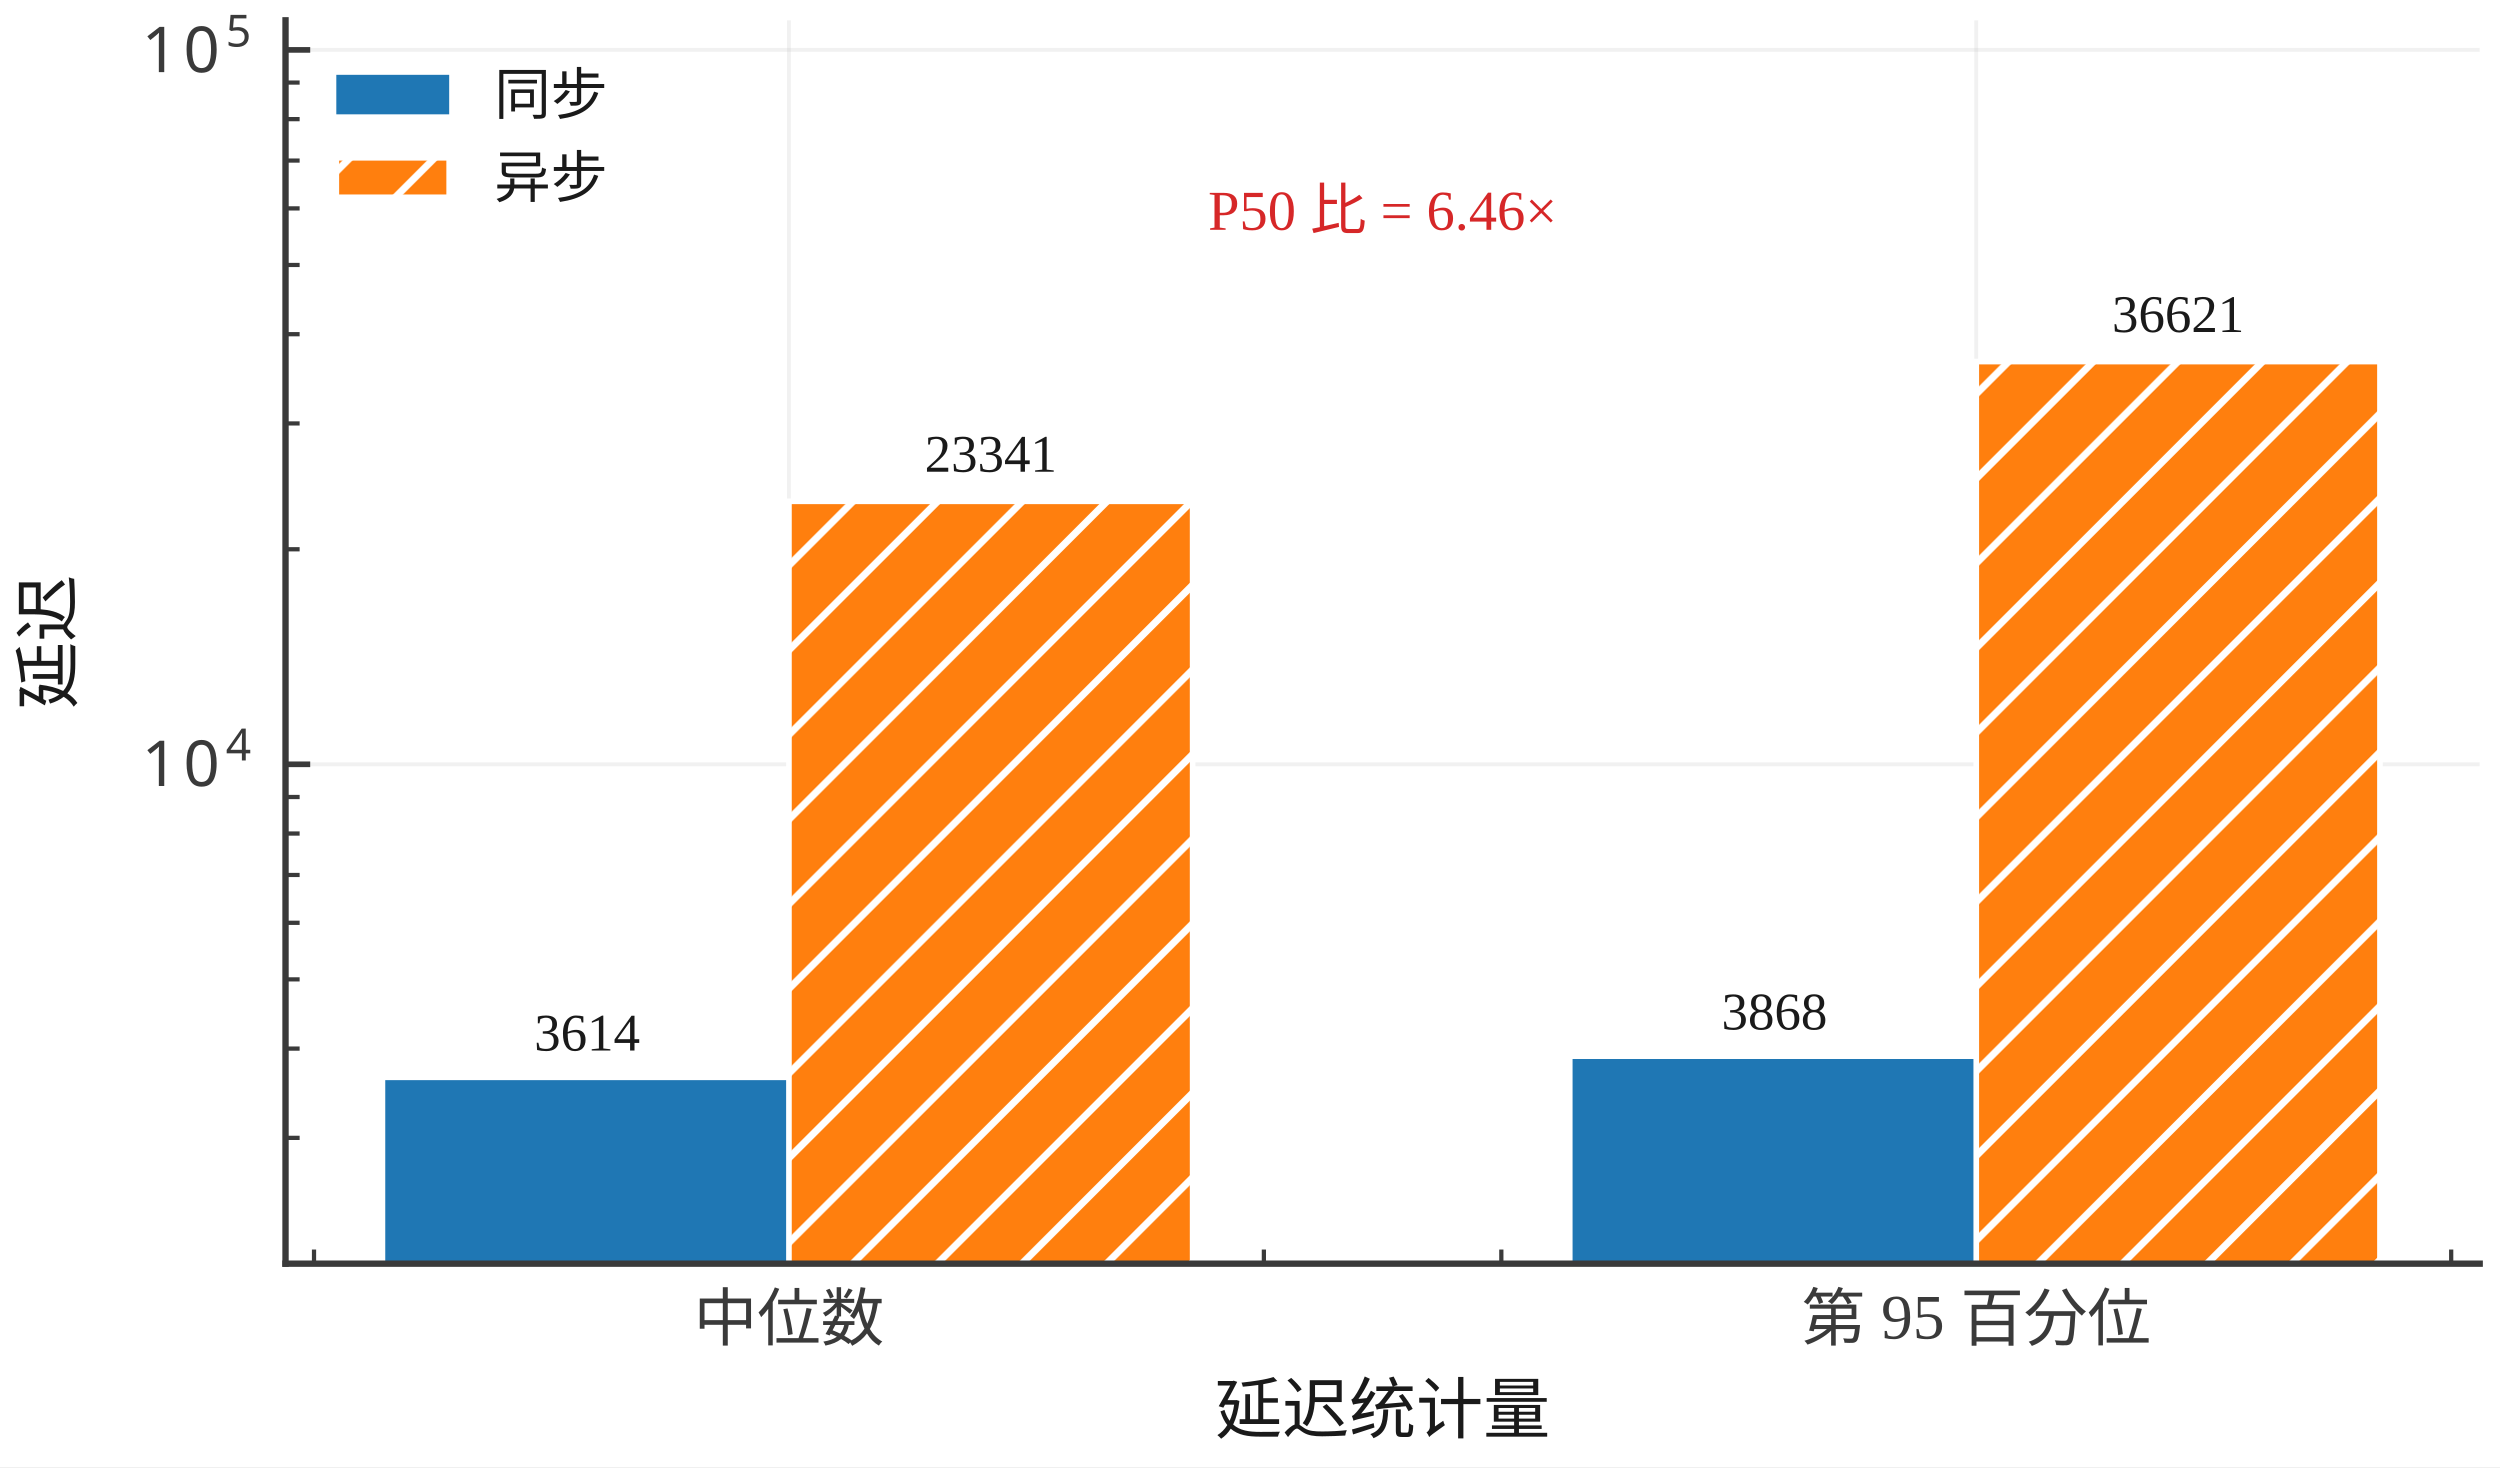
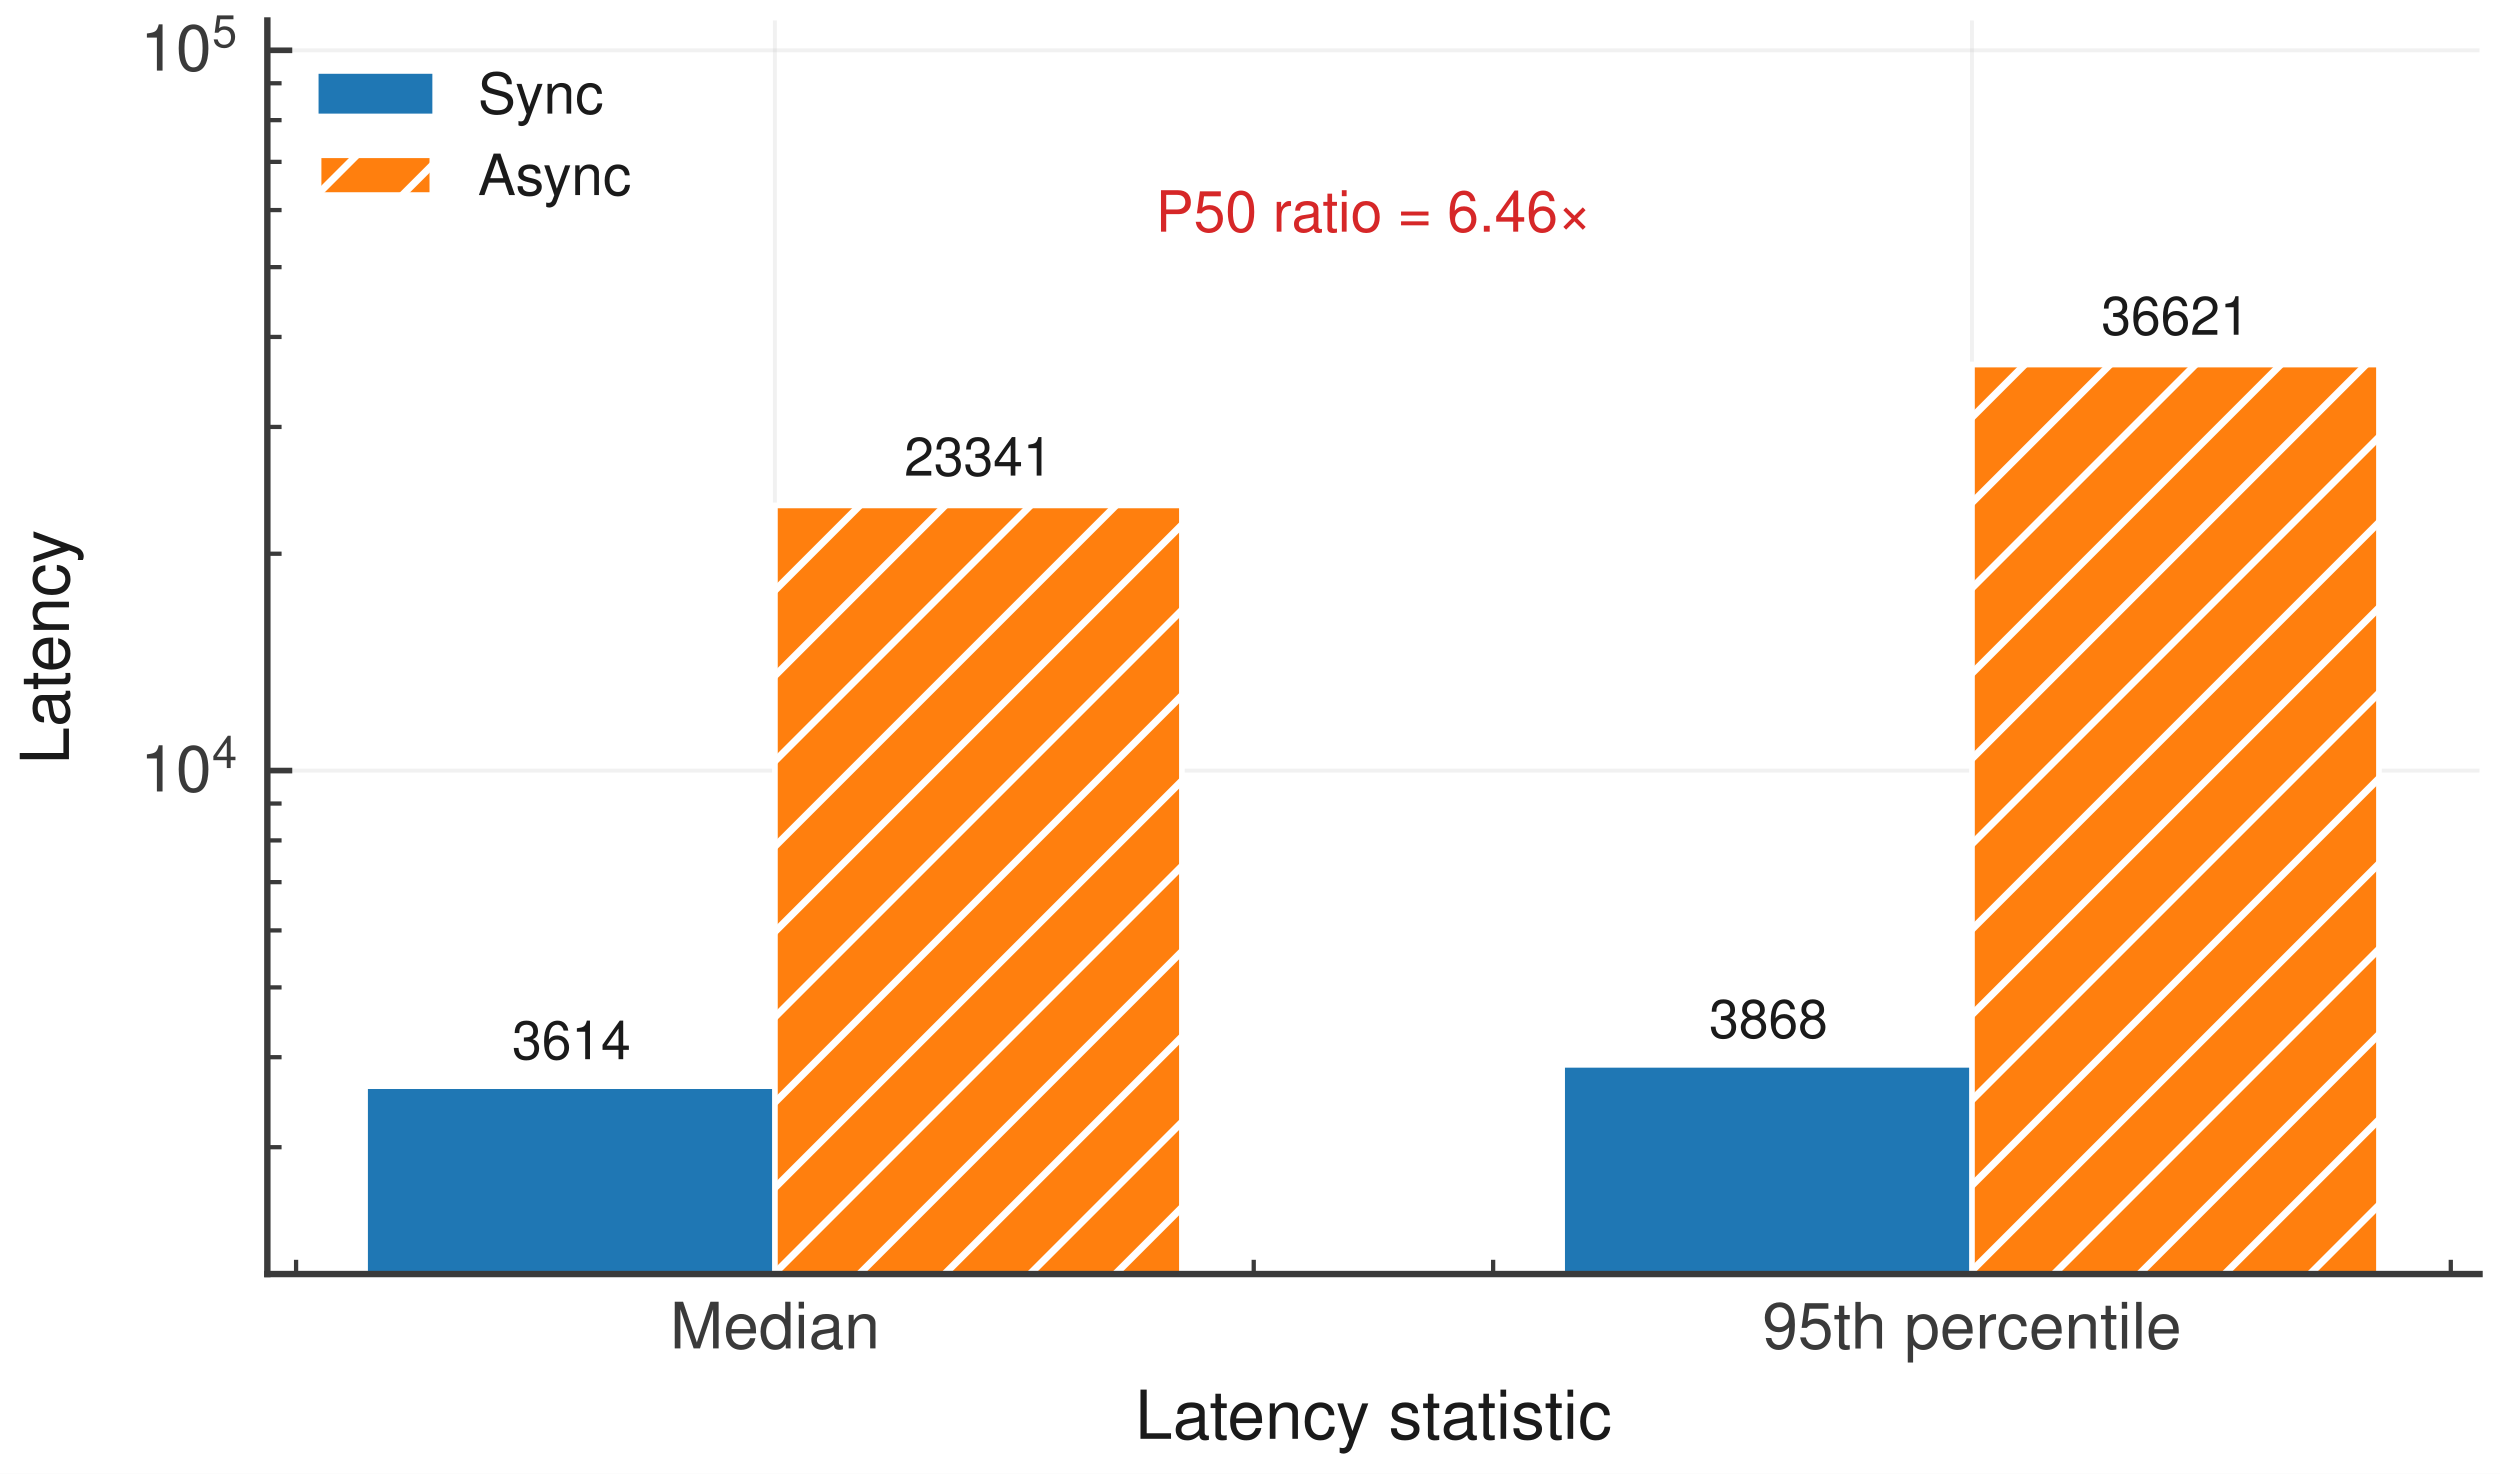
- <svg xmlns="http://www.w3.org/2000/svg" xmlns:xlink="http://www.w3.org/1999/xlink" width="354.395pt" height="207.961pt" viewBox="0 0 354.395 207.961" version="1.1">
+ <svg xmlns="http://www.w3.org/2000/svg" xmlns:xlink="http://www.w3.org/1999/xlink" width="351.511pt" height="207.22pt" viewBox="0 0 351.511 207.22" version="1.1">
  <defs>
    <style type="text/css">*{stroke-linejoin: round; stroke-linecap: butt}</style>
  </defs>
  <g id="figure_1">
    <g id="patch_1">
-       <path d="M 0 207.961  L 354.395 207.961  L 354.395 0  L 0 0  z " style="fill: #ffffff" />
+       <path d="M 0 207.22  L 351.511 207.22  L 351.511 0  L 0 0  z " style="fill: #ffffff" />
    </g>
    <g id="axes_1">
      <g id="patch_2">
-         <path d="M 40.475 179.136  L 351.515 179.136  L 351.515 2.88  L 40.475 2.88  z " style="fill: #ffffff" />
+         <path d="M 37.591 179.136  L 348.631 179.136  L 348.631 2.88  L 37.591 2.88  z " style="fill: #ffffff" />
      </g>
      <g id="matplotlib.axis_1">
        <g id="xtick_1">
          <g id="line2d_1">
-             <path d="M 111.839 179.136  L 111.839 2.88  " clip-path="url(#p4dd1cdd34f)" style="fill: none; stroke: #c2c2c2; stroke-opacity: 0.22; stroke-width: 0.55; stroke-linecap: round" />
+             <path d="M 108.955 179.136  L 108.955 2.88  " clip-path="url(#paa0e0b7e1c)" style="fill: none; stroke: #c2c2c2; stroke-opacity: 0.22; stroke-width: 0.55; stroke-linecap: round" />
          </g>
          <g id="line2d_2">
            <defs>
-               <path id="mbc4f9f79f4" d="M 0 0  L 0 -3.5  " style="stroke: #3a3a3a; stroke-width: 0.8" />
+               <path id="mbb249c6e65" d="M 0 0  L 0 -3.5  " style="stroke: #3a3a3a; stroke-width: 0.8" />
            </defs>
            <g>
-               <use xlink:href="#mbc4f9f79f4" x="111.839" y="179.136" style="fill: #3a3a3a; stroke: #3a3a3a; stroke-width: 0.8" />
+               <use xlink:href="#mbb249c6e65" x="108.955" y="179.136" style="fill: #3a3a3a; stroke: #3a3a3a; stroke-width: 0.8" />
            </g>
          </g>
          <g id="text_1">
-             <text style="font-size: 9px; font-family: 'Hiragino Sans GB', 'Songti SC', 'Times New Roman', 'DejaVu Serif', serif; text-anchor: middle; fill: #3a3a3a" x="111.839" y="190.029" transform="rotate(-0 111.8392 190.0294)">中位数</text>
+             <text style="font-size: 9px; font-family: 'Helvetica', 'Arial', 'DejaVu Sans'; text-anchor: middle; fill: #3a3a3a" x="108.955" y="189.592" transform="rotate(-0 108.9555 189.5921)">Median</text>
          </g>
        </g>
        <g id="xtick_2">
          <g id="line2d_3">
-             <path d="M 280.151 179.136  L 280.151 2.88  " clip-path="url(#p4dd1cdd34f)" style="fill: none; stroke: #c2c2c2; stroke-opacity: 0.22; stroke-width: 0.55; stroke-linecap: round" />
+             <path d="M 277.267 179.136  L 277.267 2.88  " clip-path="url(#paa0e0b7e1c)" style="fill: none; stroke: #c2c2c2; stroke-opacity: 0.22; stroke-width: 0.55; stroke-linecap: round" />
          </g>
          <g id="line2d_4">
            <g>
-               <use xlink:href="#mbc4f9f79f4" x="280.151" y="179.136" style="fill: #3a3a3a; stroke: #3a3a3a; stroke-width: 0.8" />
+               <use xlink:href="#mbb249c6e65" x="277.267" y="179.136" style="fill: #3a3a3a; stroke: #3a3a3a; stroke-width: 0.8" />
            </g>
          </g>
          <g id="text_2">
-             <text style="font-size: 9px; font-family: 'Hiragino Sans GB', 'Songti SC', 'Times New Roman', 'DejaVu Serif', serif; text-anchor: middle; fill: #3a3a3a" x="280.151" y="190.029" transform="rotate(-0 280.1508 190.0294)">第 95 百分位</text>
+             <text style="font-size: 9px; font-family: 'Helvetica', 'Arial', 'DejaVu Sans'; text-anchor: middle; fill: #3a3a3a" x="277.267" y="189.613" transform="rotate(-0 277.2672 189.6132)">95th percentile</text>
          </g>
        </g>
        <g id="xtick_3">
          <g id="line2d_5">
            <defs>
-               <path id="me181427462" d="M 0 0  L 0 -2  " style="stroke: #3a3a3a; stroke-width: 0.6" />
+               <path id="mb8911c9dfe" d="M 0 0  L 0 -2  " style="stroke: #3a3a3a; stroke-width: 0.6" />
            </defs>
            <g>
-               <use xlink:href="#me181427462" x="44.514" y="179.136" style="fill: #3a3a3a; stroke: #3a3a3a; stroke-width: 0.6" />
+               <use xlink:href="#mb8911c9dfe" x="41.631" y="179.136" style="fill: #3a3a3a; stroke: #3a3a3a; stroke-width: 0.6" />
            </g>
          </g>
        </g>
        <g id="xtick_4">
          <g id="line2d_6">
            <g>
-               <use xlink:href="#me181427462" x="78.177" y="179.136" style="fill: #3a3a3a; stroke: #3a3a3a; stroke-width: 0.6" />
+               <use xlink:href="#mb8911c9dfe" x="75.293" y="179.136" style="fill: #3a3a3a; stroke: #3a3a3a; stroke-width: 0.6" />
            </g>
          </g>
        </g>
        <g id="xtick_5">
          <g id="line2d_7">
            <g>
-               <use xlink:href="#me181427462" x="145.501" y="179.136" style="fill: #3a3a3a; stroke: #3a3a3a; stroke-width: 0.6" />
+               <use xlink:href="#mb8911c9dfe" x="142.618" y="179.136" style="fill: #3a3a3a; stroke: #3a3a3a; stroke-width: 0.6" />
            </g>
          </g>
        </g>
        <g id="xtick_6">
          <g id="line2d_8">
            <g>
-               <use xlink:href="#me181427462" x="179.164" y="179.136" style="fill: #3a3a3a; stroke: #3a3a3a; stroke-width: 0.6" />
+               <use xlink:href="#mb8911c9dfe" x="176.28" y="179.136" style="fill: #3a3a3a; stroke: #3a3a3a; stroke-width: 0.6" />
            </g>
          </g>
        </g>
        <g id="xtick_7">
          <g id="line2d_9">
            <g>
-               <use xlink:href="#me181427462" x="212.826" y="179.136" style="fill: #3a3a3a; stroke: #3a3a3a; stroke-width: 0.6" />
+               <use xlink:href="#mb8911c9dfe" x="209.942" y="179.136" style="fill: #3a3a3a; stroke: #3a3a3a; stroke-width: 0.6" />
            </g>
          </g>
        </g>
        <g id="xtick_8">
          <g id="line2d_10">
            <g>
-               <use xlink:href="#me181427462" x="246.489" y="179.136" style="fill: #3a3a3a; stroke: #3a3a3a; stroke-width: 0.6" />
+               <use xlink:href="#mb8911c9dfe" x="243.605" y="179.136" style="fill: #3a3a3a; stroke: #3a3a3a; stroke-width: 0.6" />
            </g>
          </g>
        </g>
        <g id="xtick_9">
          <g id="line2d_11">
            <g>
-               <use xlink:href="#me181427462" x="313.813" y="179.136" style="fill: #3a3a3a; stroke: #3a3a3a; stroke-width: 0.6" />
+               <use xlink:href="#mb8911c9dfe" x="310.93" y="179.136" style="fill: #3a3a3a; stroke: #3a3a3a; stroke-width: 0.6" />
            </g>
          </g>
        </g>
        <g id="xtick_10">
          <g id="line2d_12">
            <g>
-               <use xlink:href="#me181427462" x="347.476" y="179.136" style="fill: #3a3a3a; stroke: #3a3a3a; stroke-width: 0.6" />
+               <use xlink:href="#mb8911c9dfe" x="344.592" y="179.136" style="fill: #3a3a3a; stroke: #3a3a3a; stroke-width: 0.6" />
            </g>
          </g>
        </g>
        <g id="text_3">
-           <text style="font-size: 9.5px; font-family: 'Hiragino Sans GB', 'Songti SC', 'Times New Roman', 'DejaVu Serif', serif; text-anchor: middle; fill: #1a1a1a" x="195.995" y="203.142" transform="rotate(-0 195.995 203.1424)">延迟统计量</text>
+           <text style="font-size: 9.5px; font-family: 'Helvetica', 'Arial', 'DejaVu Sans'; text-anchor: middle; fill: #1a1a1a" x="193.111" y="202.304" transform="rotate(-0 193.1113 202.3039)">Latency statistic</text>
        </g>
      </g>
      <g id="matplotlib.axis_2">
        <g id="ytick_1">
          <g id="line2d_13">
-             <path d="M 40.475 108.348  L 351.515 108.348  " clip-path="url(#p4dd1cdd34f)" style="fill: none; stroke: #c2c2c2; stroke-opacity: 0.22; stroke-width: 0.55; stroke-linecap: round" />
+             <path d="M 37.591 108.348  L 348.631 108.348  " clip-path="url(#paa0e0b7e1c)" style="fill: none; stroke: #c2c2c2; stroke-opacity: 0.22; stroke-width: 0.55; stroke-linecap: round" />
          </g>
          <g id="line2d_14">
            <defs>
-               <path id="m68f3c2b17b" d="M 0 0  L 3.5 0  " style="stroke: #3a3a3a; stroke-width: 0.8" />
+               <path id="ma5e41371cb" d="M 0 0  L 3.5 0  " style="stroke: #3a3a3a; stroke-width: 0.8" />
            </defs>
            <g>
-               <use xlink:href="#m68f3c2b17b" x="40.475" y="108.348" style="fill: #3a3a3a; stroke: #3a3a3a; stroke-width: 0.8" />
+               <use xlink:href="#ma5e41371cb" x="37.591" y="108.348" style="fill: #3a3a3a; stroke: #3a3a3a; stroke-width: 0.8" />
            </g>
          </g>
          <g id="text_4">
-             <g style="fill: #3a3a3a" transform="translate(20.095 111.7942)">
+             <g style="fill: #3a3a3a" transform="translate(19.73133 111.5756)">
              <text>
-                 <tspan x="0" y="-0.37" style="font-weight: 300; font-size: 9px; font-family: 'Hiragino Sans GB'; fill: #3a3a3a">1</tspan>
-                 <tspan x="5.913" y="-0.37" style="font-weight: 300; font-size: 9px; font-family: 'Hiragino Sans GB'; fill: #3a3a3a">0</tspan>
-                 <tspan x="11.916" y="-3.991" style="font-weight: 300; font-size: 6.3px; font-family: 'Hiragino Sans GB'; fill: #3a3a3a">4</tspan>
+                 <tspan x="0" y="-0.289" style="font-size: 9px; font-family: 'Helvetica'; fill: #3a3a3a">1</tspan>
+                 <tspan x="5.005" y="-0.289" style="font-size: 9px; font-family: 'Helvetica'; fill: #3a3a3a">0</tspan>
+                 <tspan x="10.093" y="-3.581" style="font-size: 6.3px; font-family: 'Helvetica'; fill: #3a3a3a">4</tspan>
              </text>
            </g>
          </g>
        </g>
        <g id="ytick_2">
          <g id="line2d_15">
-             <path d="M 40.475 7.072  L 351.515 7.072  " clip-path="url(#p4dd1cdd34f)" style="fill: none; stroke: #c2c2c2; stroke-opacity: 0.22; stroke-width: 0.55; stroke-linecap: round" />
+             <path d="M 37.591 7.072  L 348.631 7.072  " clip-path="url(#paa0e0b7e1c)" style="fill: none; stroke: #c2c2c2; stroke-opacity: 0.22; stroke-width: 0.55; stroke-linecap: round" />
          </g>
          <g id="line2d_16">
            <g>
-               <use xlink:href="#m68f3c2b17b" x="40.475" y="7.072" style="fill: #3a3a3a; stroke: #3a3a3a; stroke-width: 0.8" />
+               <use xlink:href="#ma5e41371cb" x="37.591" y="7.072" style="fill: #3a3a3a; stroke: #3a3a3a; stroke-width: 0.8" />
            </g>
          </g>
          <g id="text_5">
-             <g style="fill: #3a3a3a" transform="translate(20.095 10.51878)">
+             <g style="fill: #3a3a3a" transform="translate(19.73133 10.30011)">
              <text>
-                 <tspan x="0" y="-0.294" style="font-weight: 300; font-size: 9px; font-family: 'Hiragino Sans GB'; fill: #3a3a3a">1</tspan>
-                 <tspan x="5.913" y="-0.294" style="font-weight: 300; font-size: 9px; font-family: 'Hiragino Sans GB'; fill: #3a3a3a">0</tspan>
-                 <tspan x="11.916" y="-3.914" style="font-weight: 300; font-size: 6.3px; font-family: 'Hiragino Sans GB'; fill: #3a3a3a">5</tspan>
+                 <tspan x="0" y="-0.377" style="font-size: 9px; font-family: 'Helvetica'; fill: #3a3a3a">1</tspan>
+                 <tspan x="5.005" y="-0.377" style="font-size: 9px; font-family: 'Helvetica'; fill: #3a3a3a">0</tspan>
+                 <tspan x="10.093" y="-3.669" style="font-size: 6.3px; font-family: 'Helvetica'; fill: #3a3a3a">5</tspan>
              </text>
            </g>
          </g>
        </g>
        <g id="ytick_3">
          <g id="line2d_17">
            <defs>
-               <path id="md18d6cf9df" d="M 0 0  L 2 0  " style="stroke: #3a3a3a; stroke-width: 0.6" />
+               <path id="m7bd6572961" d="M 0 0  L 2 0  " style="stroke: #3a3a3a; stroke-width: 0.6" />
            </defs>
            <g>
-               <use xlink:href="#md18d6cf9df" x="40.475" y="179.136" style="fill: #3a3a3a; stroke: #3a3a3a; stroke-width: 0.6" />
+               <use xlink:href="#m7bd6572961" x="37.591" y="179.136" style="fill: #3a3a3a; stroke: #3a3a3a; stroke-width: 0.6" />
            </g>
          </g>
        </g>
        <g id="ytick_4">
          <g id="line2d_18">
            <g>
-               <use xlink:href="#md18d6cf9df" x="40.475" y="161.302" style="fill: #3a3a3a; stroke: #3a3a3a; stroke-width: 0.6" />
+               <use xlink:href="#m7bd6572961" x="37.591" y="161.302" style="fill: #3a3a3a; stroke: #3a3a3a; stroke-width: 0.6" />
            </g>
          </g>
        </g>
        <g id="ytick_5">
          <g id="line2d_19">
            <g>
-               <use xlink:href="#md18d6cf9df" x="40.475" y="148.649" style="fill: #3a3a3a; stroke: #3a3a3a; stroke-width: 0.6" />
+               <use xlink:href="#m7bd6572961" x="37.591" y="148.649" style="fill: #3a3a3a; stroke: #3a3a3a; stroke-width: 0.6" />
            </g>
          </g>
        </g>
        <g id="ytick_6">
          <g id="line2d_20">
            <g>
-               <use xlink:href="#md18d6cf9df" x="40.475" y="138.834" style="fill: #3a3a3a; stroke: #3a3a3a; stroke-width: 0.6" />
+               <use xlink:href="#m7bd6572961" x="37.591" y="138.834" style="fill: #3a3a3a; stroke: #3a3a3a; stroke-width: 0.6" />
            </g>
          </g>
        </g>
        <g id="ytick_7">
          <g id="line2d_21">
            <g>
-               <use xlink:href="#md18d6cf9df" x="40.475" y="130.815" style="fill: #3a3a3a; stroke: #3a3a3a; stroke-width: 0.6" />
+               <use xlink:href="#m7bd6572961" x="37.591" y="130.815" style="fill: #3a3a3a; stroke: #3a3a3a; stroke-width: 0.6" />
            </g>
          </g>
        </g>
        <g id="ytick_8">
          <g id="line2d_22">
            <g>
-               <use xlink:href="#md18d6cf9df" x="40.475" y="124.035" style="fill: #3a3a3a; stroke: #3a3a3a; stroke-width: 0.6" />
+               <use xlink:href="#m7bd6572961" x="37.591" y="124.035" style="fill: #3a3a3a; stroke: #3a3a3a; stroke-width: 0.6" />
            </g>
          </g>
        </g>
        <g id="ytick_9">
          <g id="line2d_23">
            <g>
-               <use xlink:href="#md18d6cf9df" x="40.475" y="118.162" style="fill: #3a3a3a; stroke: #3a3a3a; stroke-width: 0.6" />
+               <use xlink:href="#m7bd6572961" x="37.591" y="118.162" style="fill: #3a3a3a; stroke: #3a3a3a; stroke-width: 0.6" />
            </g>
          </g>
        </g>
        <g id="ytick_10">
          <g id="line2d_24">
            <g>
-               <use xlink:href="#md18d6cf9df" x="40.475" y="112.982" style="fill: #3a3a3a; stroke: #3a3a3a; stroke-width: 0.6" />
+               <use xlink:href="#m7bd6572961" x="37.591" y="112.982" style="fill: #3a3a3a; stroke: #3a3a3a; stroke-width: 0.6" />
            </g>
          </g>
        </g>
        <g id="ytick_11">
          <g id="line2d_25">
            <g>
-               <use xlink:href="#md18d6cf9df" x="40.475" y="77.861" style="fill: #3a3a3a; stroke: #3a3a3a; stroke-width: 0.6" />
+               <use xlink:href="#m7bd6572961" x="37.591" y="77.861" style="fill: #3a3a3a; stroke: #3a3a3a; stroke-width: 0.6" />
            </g>
          </g>
        </g>
        <g id="ytick_12">
          <g id="line2d_26">
            <g>
-               <use xlink:href="#md18d6cf9df" x="40.475" y="60.027" style="fill: #3a3a3a; stroke: #3a3a3a; stroke-width: 0.6" />
+               <use xlink:href="#m7bd6572961" x="37.591" y="60.027" style="fill: #3a3a3a; stroke: #3a3a3a; stroke-width: 0.6" />
            </g>
          </g>
        </g>
        <g id="ytick_13">
          <g id="line2d_27">
            <g>
-               <use xlink:href="#md18d6cf9df" x="40.475" y="47.374" style="fill: #3a3a3a; stroke: #3a3a3a; stroke-width: 0.6" />
+               <use xlink:href="#m7bd6572961" x="37.591" y="47.374" style="fill: #3a3a3a; stroke: #3a3a3a; stroke-width: 0.6" />
            </g>
          </g>
        </g>
        <g id="ytick_14">
          <g id="line2d_28">
            <g>
-               <use xlink:href="#md18d6cf9df" x="40.475" y="37.559" style="fill: #3a3a3a; stroke: #3a3a3a; stroke-width: 0.6" />
+               <use xlink:href="#m7bd6572961" x="37.591" y="37.559" style="fill: #3a3a3a; stroke: #3a3a3a; stroke-width: 0.6" />
            </g>
          </g>
        </g>
        <g id="ytick_15">
          <g id="line2d_29">
            <g>
-               <use xlink:href="#md18d6cf9df" x="40.475" y="29.54" style="fill: #3a3a3a; stroke: #3a3a3a; stroke-width: 0.6" />
+               <use xlink:href="#m7bd6572961" x="37.591" y="29.54" style="fill: #3a3a3a; stroke: #3a3a3a; stroke-width: 0.6" />
            </g>
          </g>
        </g>
        <g id="ytick_16">
          <g id="line2d_30">
            <g>
-               <use xlink:href="#md18d6cf9df" x="40.475" y="22.76" style="fill: #3a3a3a; stroke: #3a3a3a; stroke-width: 0.6" />
+               <use xlink:href="#m7bd6572961" x="37.591" y="22.76" style="fill: #3a3a3a; stroke: #3a3a3a; stroke-width: 0.6" />
            </g>
          </g>
        </g>
        <g id="ytick_17">
          <g id="line2d_31">
            <g>
-               <use xlink:href="#md18d6cf9df" x="40.475" y="16.887" style="fill: #3a3a3a; stroke: #3a3a3a; stroke-width: 0.6" />
+               <use xlink:href="#m7bd6572961" x="37.591" y="16.887" style="fill: #3a3a3a; stroke: #3a3a3a; stroke-width: 0.6" />
            </g>
          </g>
        </g>
        <g id="ytick_18">
          <g id="line2d_32">
            <g>
-               <use xlink:href="#md18d6cf9df" x="40.475" y="11.706" style="fill: #3a3a3a; stroke: #3a3a3a; stroke-width: 0.6" />
+               <use xlink:href="#m7bd6572961" x="37.591" y="11.706" style="fill: #3a3a3a; stroke: #3a3a3a; stroke-width: 0.6" />
            </g>
          </g>
        </g>
        <g id="text_6">
-           <text style="font-size: 9.5px; font-family: 'Hiragino Sans GB', 'Songti SC', 'Times New Roman', 'DejaVu Serif', serif; text-anchor: middle; fill: #1a1a1a" x="10.156" y="91.008" transform="rotate(-90 10.15641 91.008)">延迟</text>
+           <text style="font-size: 9.5px; font-family: 'Helvetica', 'Arial', 'DejaVu Sans'; text-anchor: middle; fill: #1a1a1a" x="9.695" y="91.008" transform="rotate(-90 9.694766 91.008)">Latency</text>
        </g>
      </g>
      <g id="patch_3">
-         <path d="M 54.613 101788.891  L 111.839 101788.891  L 111.839 153.119  L 54.613 153.119  z " clip-path="url(#p4dd1cdd34f)" style="fill: #1f77b4" />
+         <path d="M 51.73 101788.891  L 108.955 101788.891  L 108.955 153.119  L 51.73 153.119  z " clip-path="url(#paa0e0b7e1c)" style="fill: #1f77b4" />
      </g>
      <g id="patch_4">
-         <path d="M 222.925 101788.891  L 280.151 101788.891  L 280.151 150.122  L 222.925 150.122  z " clip-path="url(#p4dd1cdd34f)" style="fill: #1f77b4" />
+         <path d="M 220.041 101788.891  L 277.267 101788.891  L 277.267 150.122  L 220.041 150.122  z " clip-path="url(#paa0e0b7e1c)" style="fill: #1f77b4" />
      </g>
      <g id="patch_5">
-         <path d="M 111.839 101788.891  L 169.065 101788.891  L 169.065 71.065  L 111.839 71.065  z " clip-path="url(#p4dd1cdd34f)" style="fill: url(#hb893d295a3); stroke: #ffffff; stroke-width: 0.8; stroke-linejoin: miter" />
+         <path d="M 108.955 101788.891  L 166.181 101788.891  L 166.181 71.065  L 108.955 71.065  z " clip-path="url(#paa0e0b7e1c)" style="fill: url(#hf8c5bda144); stroke: #ffffff; stroke-width: 0.8; stroke-linejoin: miter" />
      </g>
      <g id="patch_6">
-         <path d="M 280.151 101788.891  L 337.377 101788.891  L 337.377 51.256  L 280.151 51.256  z " clip-path="url(#p4dd1cdd34f)" style="fill: url(#hb893d295a3); stroke: #ffffff; stroke-width: 0.8; stroke-linejoin: miter" />
+         <path d="M 277.267 101788.891  L 334.493 101788.891  L 334.493 51.256  L 277.267 51.256  z " clip-path="url(#paa0e0b7e1c)" style="fill: url(#hf8c5bda144); stroke: #ffffff; stroke-width: 0.8; stroke-linejoin: miter" />
      </g>
      <g id="patch_7">
-         <path d="M 40.475 179.136  L 40.475 2.88  " style="fill: none; stroke: #3a3a3a; stroke-width: 0.9; stroke-linejoin: miter; stroke-linecap: square" />
+         <path d="M 37.591 179.136  L 37.591 2.88  " style="fill: none; stroke: #3a3a3a; stroke-width: 0.9; stroke-linejoin: miter; stroke-linecap: square" />
      </g>
      <g id="patch_8">
-         <path d="M 40.475 179.136  L 351.515 179.136  " style="fill: none; stroke: #3a3a3a; stroke-width: 0.9; stroke-linejoin: miter; stroke-linecap: square" />
+         <path d="M 37.591 179.136  L 348.631 179.136  " style="fill: none; stroke: #3a3a3a; stroke-width: 0.9; stroke-linejoin: miter; stroke-linecap: square" />
      </g>
      <g id="text_7">
-         <text style="font-size: 7.5px; font-family: 'Hiragino Sans GB', 'Songti SC', 'Times New Roman', 'DejaVu Serif', serif; text-anchor: middle; fill: #1a1a1a" x="83.226" y="148.926" transform="rotate(-0 83.22617 148.9265)">3614</text>
+         <text style="font-size: 7.5px; font-family: 'Helvetica', 'Arial', 'DejaVu Sans'; text-anchor: middle; fill: #1a1a1a" x="80.342" y="148.926" transform="rotate(-0 80.3425 148.9265)">3614</text>
      </g>
      <g id="text_8">
-         <text style="font-size: 7.5px; font-family: 'Hiragino Sans GB', 'Songti SC', 'Times New Roman', 'DejaVu Serif', serif; text-anchor: middle; fill: #1a1a1a" x="251.538" y="145.93" transform="rotate(-0 251.5379 145.9295)">3868</text>
+         <text style="font-size: 7.5px; font-family: 'Helvetica', 'Arial', 'DejaVu Sans'; text-anchor: middle; fill: #1a1a1a" x="248.654" y="145.93" transform="rotate(-0 248.6542 145.9295)">3868</text>
      </g>
      <g id="text_9">
-         <text style="font-size: 7.5px; font-family: 'Hiragino Sans GB', 'Songti SC', 'Times New Roman', 'DejaVu Serif', serif; text-anchor: middle; fill: #1a1a1a" x="140.452" y="66.873" transform="rotate(-0 140.4521 66.87342)">23341</text>
+         <text style="font-size: 7.5px; font-family: 'Helvetica', 'Arial', 'DejaVu Sans'; text-anchor: middle; fill: #1a1a1a" x="137.568" y="66.873" transform="rotate(-0 137.5685 66.87342)">23341</text>
      </g>
      <g id="text_10">
-         <text style="font-size: 7.5px; font-family: 'Hiragino Sans GB', 'Songti SC', 'Times New Roman', 'DejaVu Serif', serif; text-anchor: middle; fill: #1a1a1a" x="308.764" y="47.064" transform="rotate(-0 308.7638 47.06366)">36621</text>
+         <text style="font-size: 7.5px; font-family: 'Helvetica', 'Arial', 'DejaVu Sans'; text-anchor: middle; fill: #1a1a1a" x="305.88" y="47.064" transform="rotate(-0 305.8802 47.06366)">36621</text>
      </g>
      <g id="text_11">
-         <text style="font-size: 8px; font-family: 'Hiragino Sans GB', 'Songti SC', 'Times New Roman', 'DejaVu Serif', serif; text-anchor: middle; fill: #d62728" x="195.995" y="32.574" transform="rotate(-0 195.995 32.57443)">P50 比 = 6.46×</text>
+         <text style="font-size: 8px; font-family: 'Helvetica', 'Arial', 'DejaVu Sans'; text-anchor: middle; fill: #d62728" x="193.111" y="32.574" transform="rotate(-0 193.1113 32.57443)">P50 ratio = 6.46×</text>
      </g>
      <g id="legend_1">
        <g id="patch_9">
-           <path d="M 47.675 16.207  L 63.675 16.207  L 63.675 10.607  L 47.675 10.607  z " style="fill: #1f77b4" />
+           <path d="M 44.791 15.975  L 60.791 15.975  L 60.791 10.375  L 44.791 10.375  z " style="fill: #1f77b4" />
        </g>
        <g id="text_12">
-           <text style="font-size: 8px; font-family: 'Hiragino Sans GB', 'Songti SC', 'Times New Roman', 'DejaVu Serif', serif; text-anchor: start; fill: #1a1a1a" x="70.075" y="16.207" transform="rotate(-0 70.075 16.2075)">同步</text>
+           <text style="font-size: 8px; font-family: 'Helvetica', 'Arial', 'DejaVu Sans'; text-anchor: start; fill: #1a1a1a" x="67.191" y="15.975" transform="rotate(-0 67.19133 15.975)">Sync</text>
        </g>
        <g id="patch_10">
-           <path d="M 47.675 27.968  L 63.675 27.968  L 63.675 22.367  L 47.675 22.367  z " style="fill: url(#hb893d295a3); stroke: #ffffff; stroke-width: 0.8; stroke-linejoin: miter" />
+           <path d="M 44.791 27.429  L 60.791 27.429  L 60.791 21.829  L 44.791 21.829  z " style="fill: url(#hf8c5bda144); stroke: #ffffff; stroke-width: 0.8; stroke-linejoin: miter" />
        </g>
        <g id="text_13">
-           <text style="font-size: 8px; font-family: 'Hiragino Sans GB', 'Songti SC', 'Times New Roman', 'DejaVu Serif', serif; text-anchor: start; fill: #1a1a1a" x="70.075" y="27.968" transform="rotate(-0 70.075 27.9675)">异步</text>
+           <text style="font-size: 8px; font-family: 'Helvetica', 'Arial', 'DejaVu Sans'; text-anchor: start; fill: #1a1a1a" x="67.191" y="27.429" transform="rotate(-0 67.19133 27.42875)">Async</text>
        </g>
      </g>
    </g>
  </g>
  <defs>
-     <clipPath id="p4dd1cdd34f">
-       <rect x="40.475" y="2.88" width="311.04" height="176.256" />
+     <clipPath id="paa0e0b7e1c">
+       <rect x="37.591" y="2.88" width="311.04" height="176.256" />
    </clipPath>
  </defs>
  <defs>
-     <pattern id="hb893d295a3" patternUnits="userSpaceOnUse" x="0" y="0" width="72" height="72">
+     <pattern id="hf8c5bda144" patternUnits="userSpaceOnUse" x="0" y="0" width="72" height="72">
      <rect x="0" y="0" width="73" height="73" fill="#ff7f0e" />
      <path d="M -36 36  L 36 -36  M -30 42  L 42 -30  M -24 48  L 48 -24  M -18 54  L 54 -18  M -12 60  L 60 -12  M -6 66  L 66 -6  M 0 72  L 72 0  M 6 78  L 78 6  M 12 84  L 84 12  M 18 90  L 90 18  M 24 96  L 96 24  M 30 102  L 102 30  M 36 108  L 108 36  " style="fill: #ffffff; stroke: #ffffff; stroke-width: 1.0; stroke-linecap: butt; stroke-linejoin: miter" />
    </pattern>
  </defs>
</svg>
